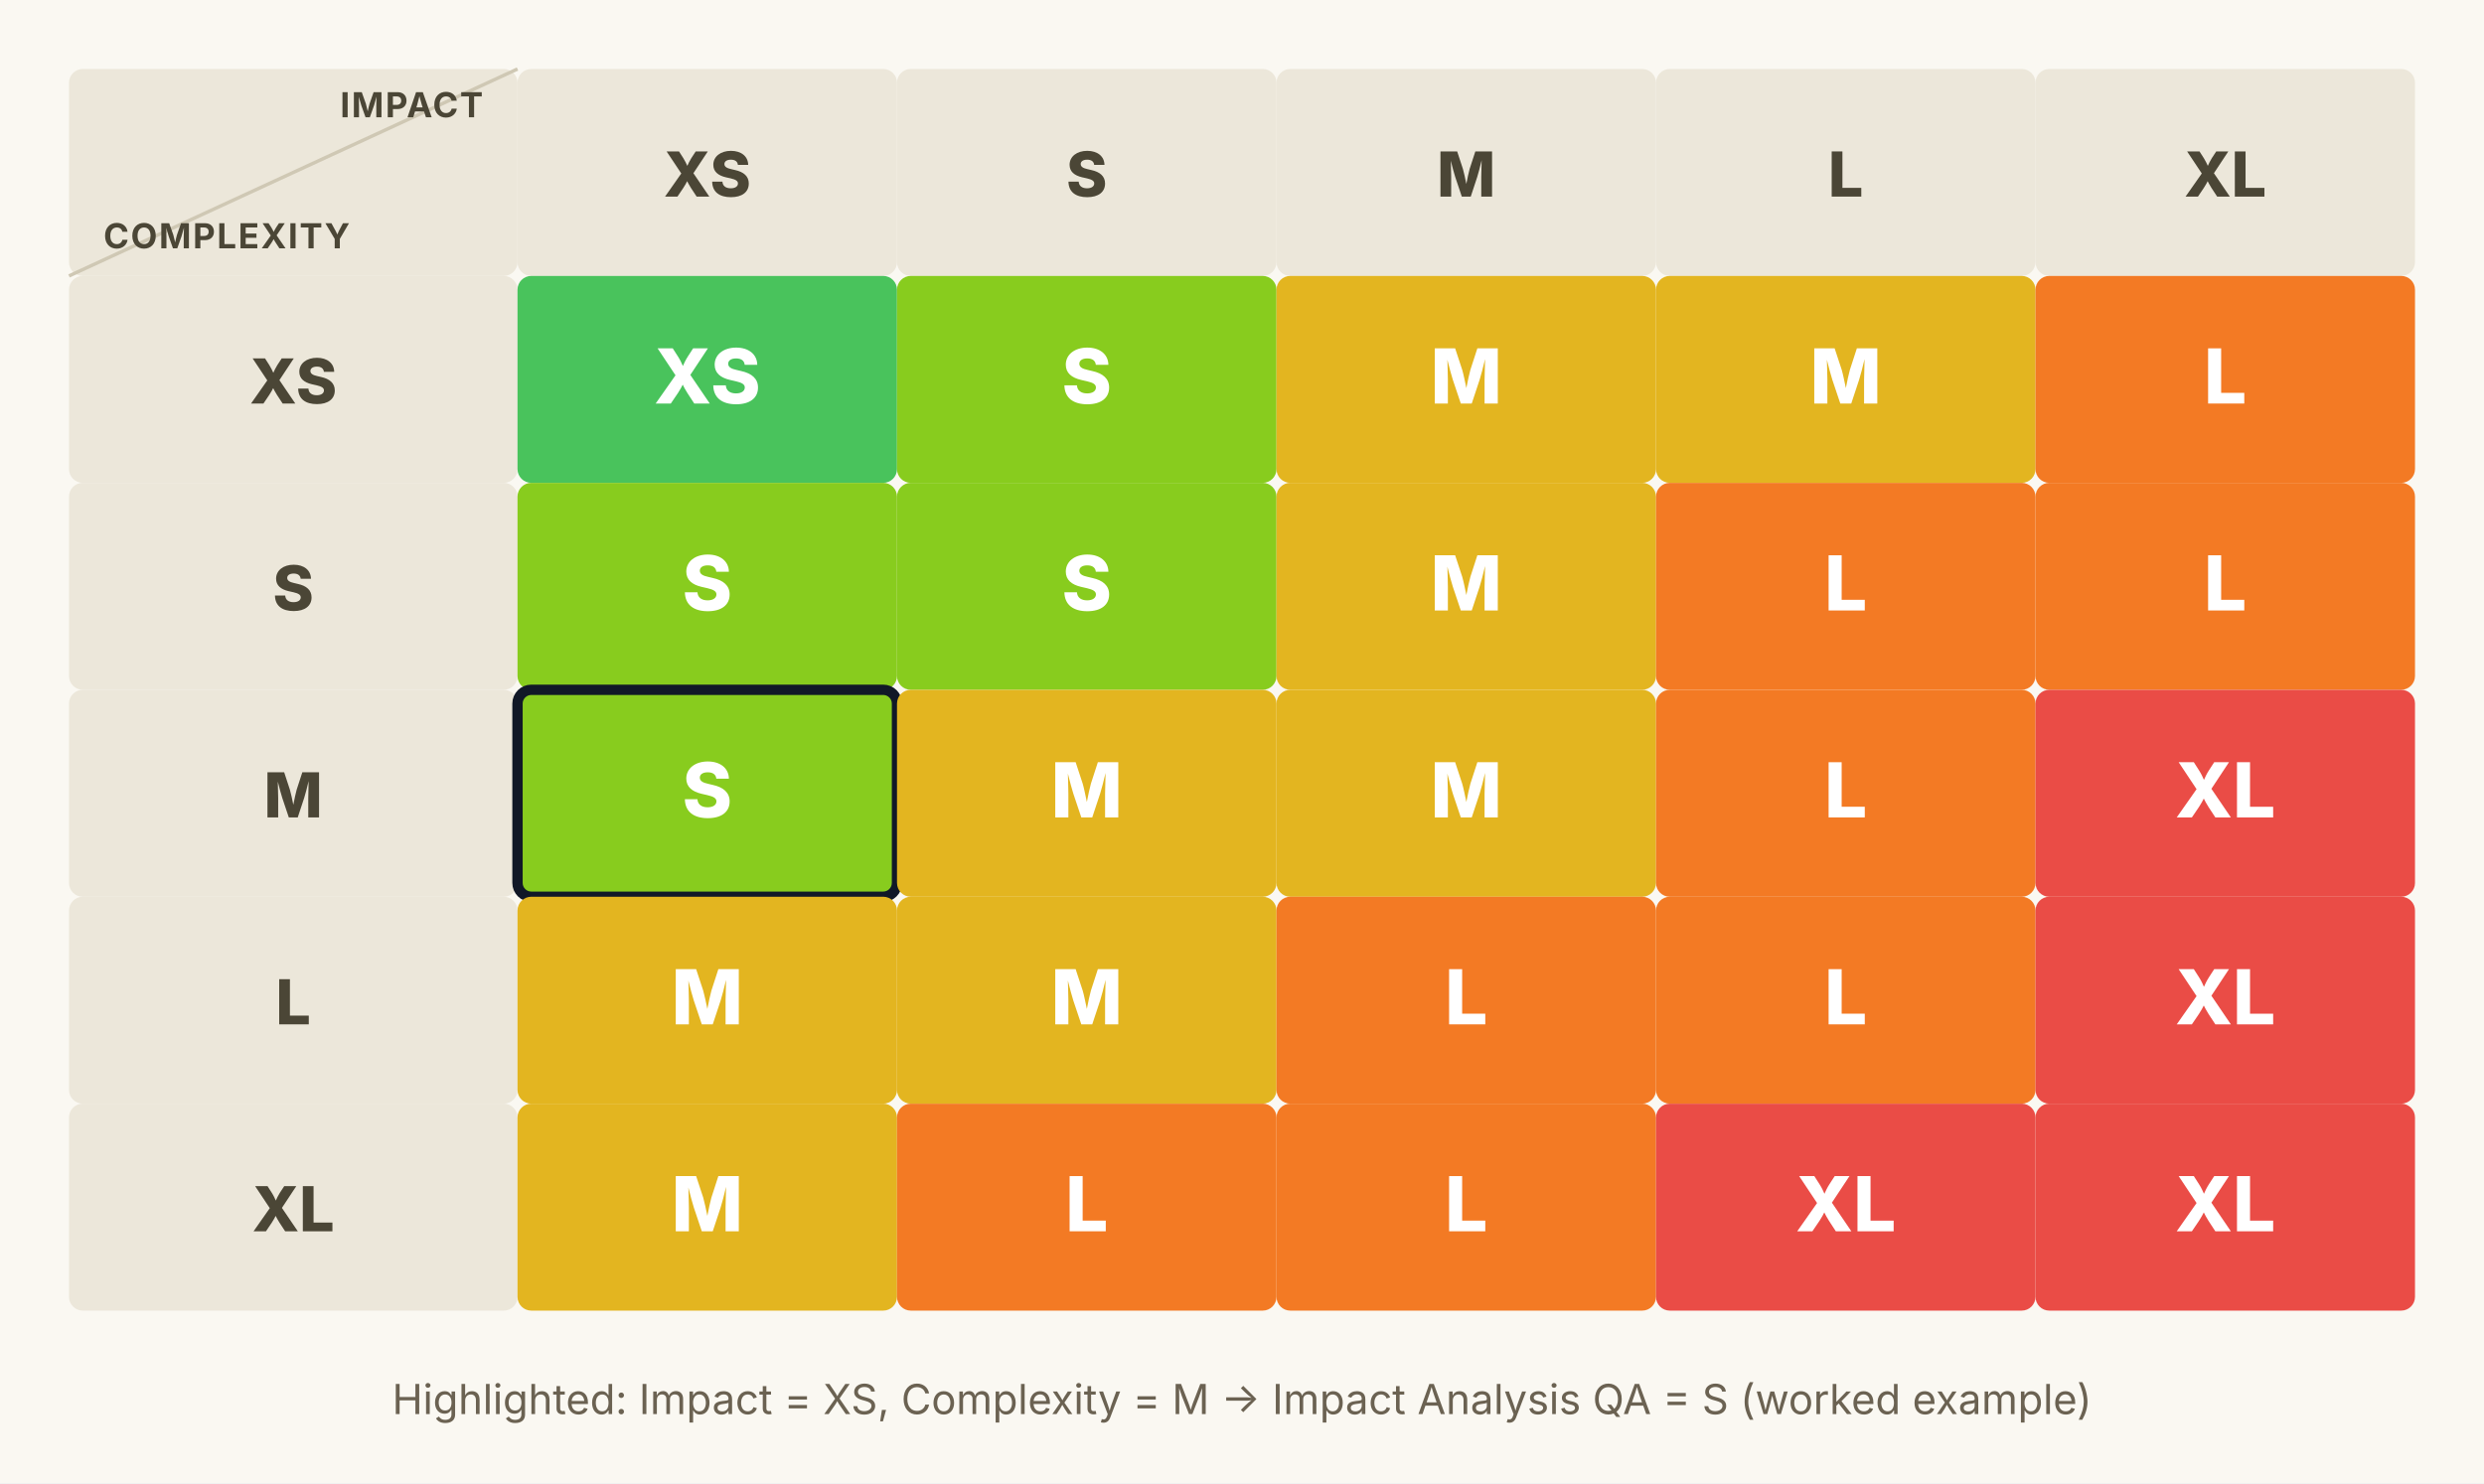
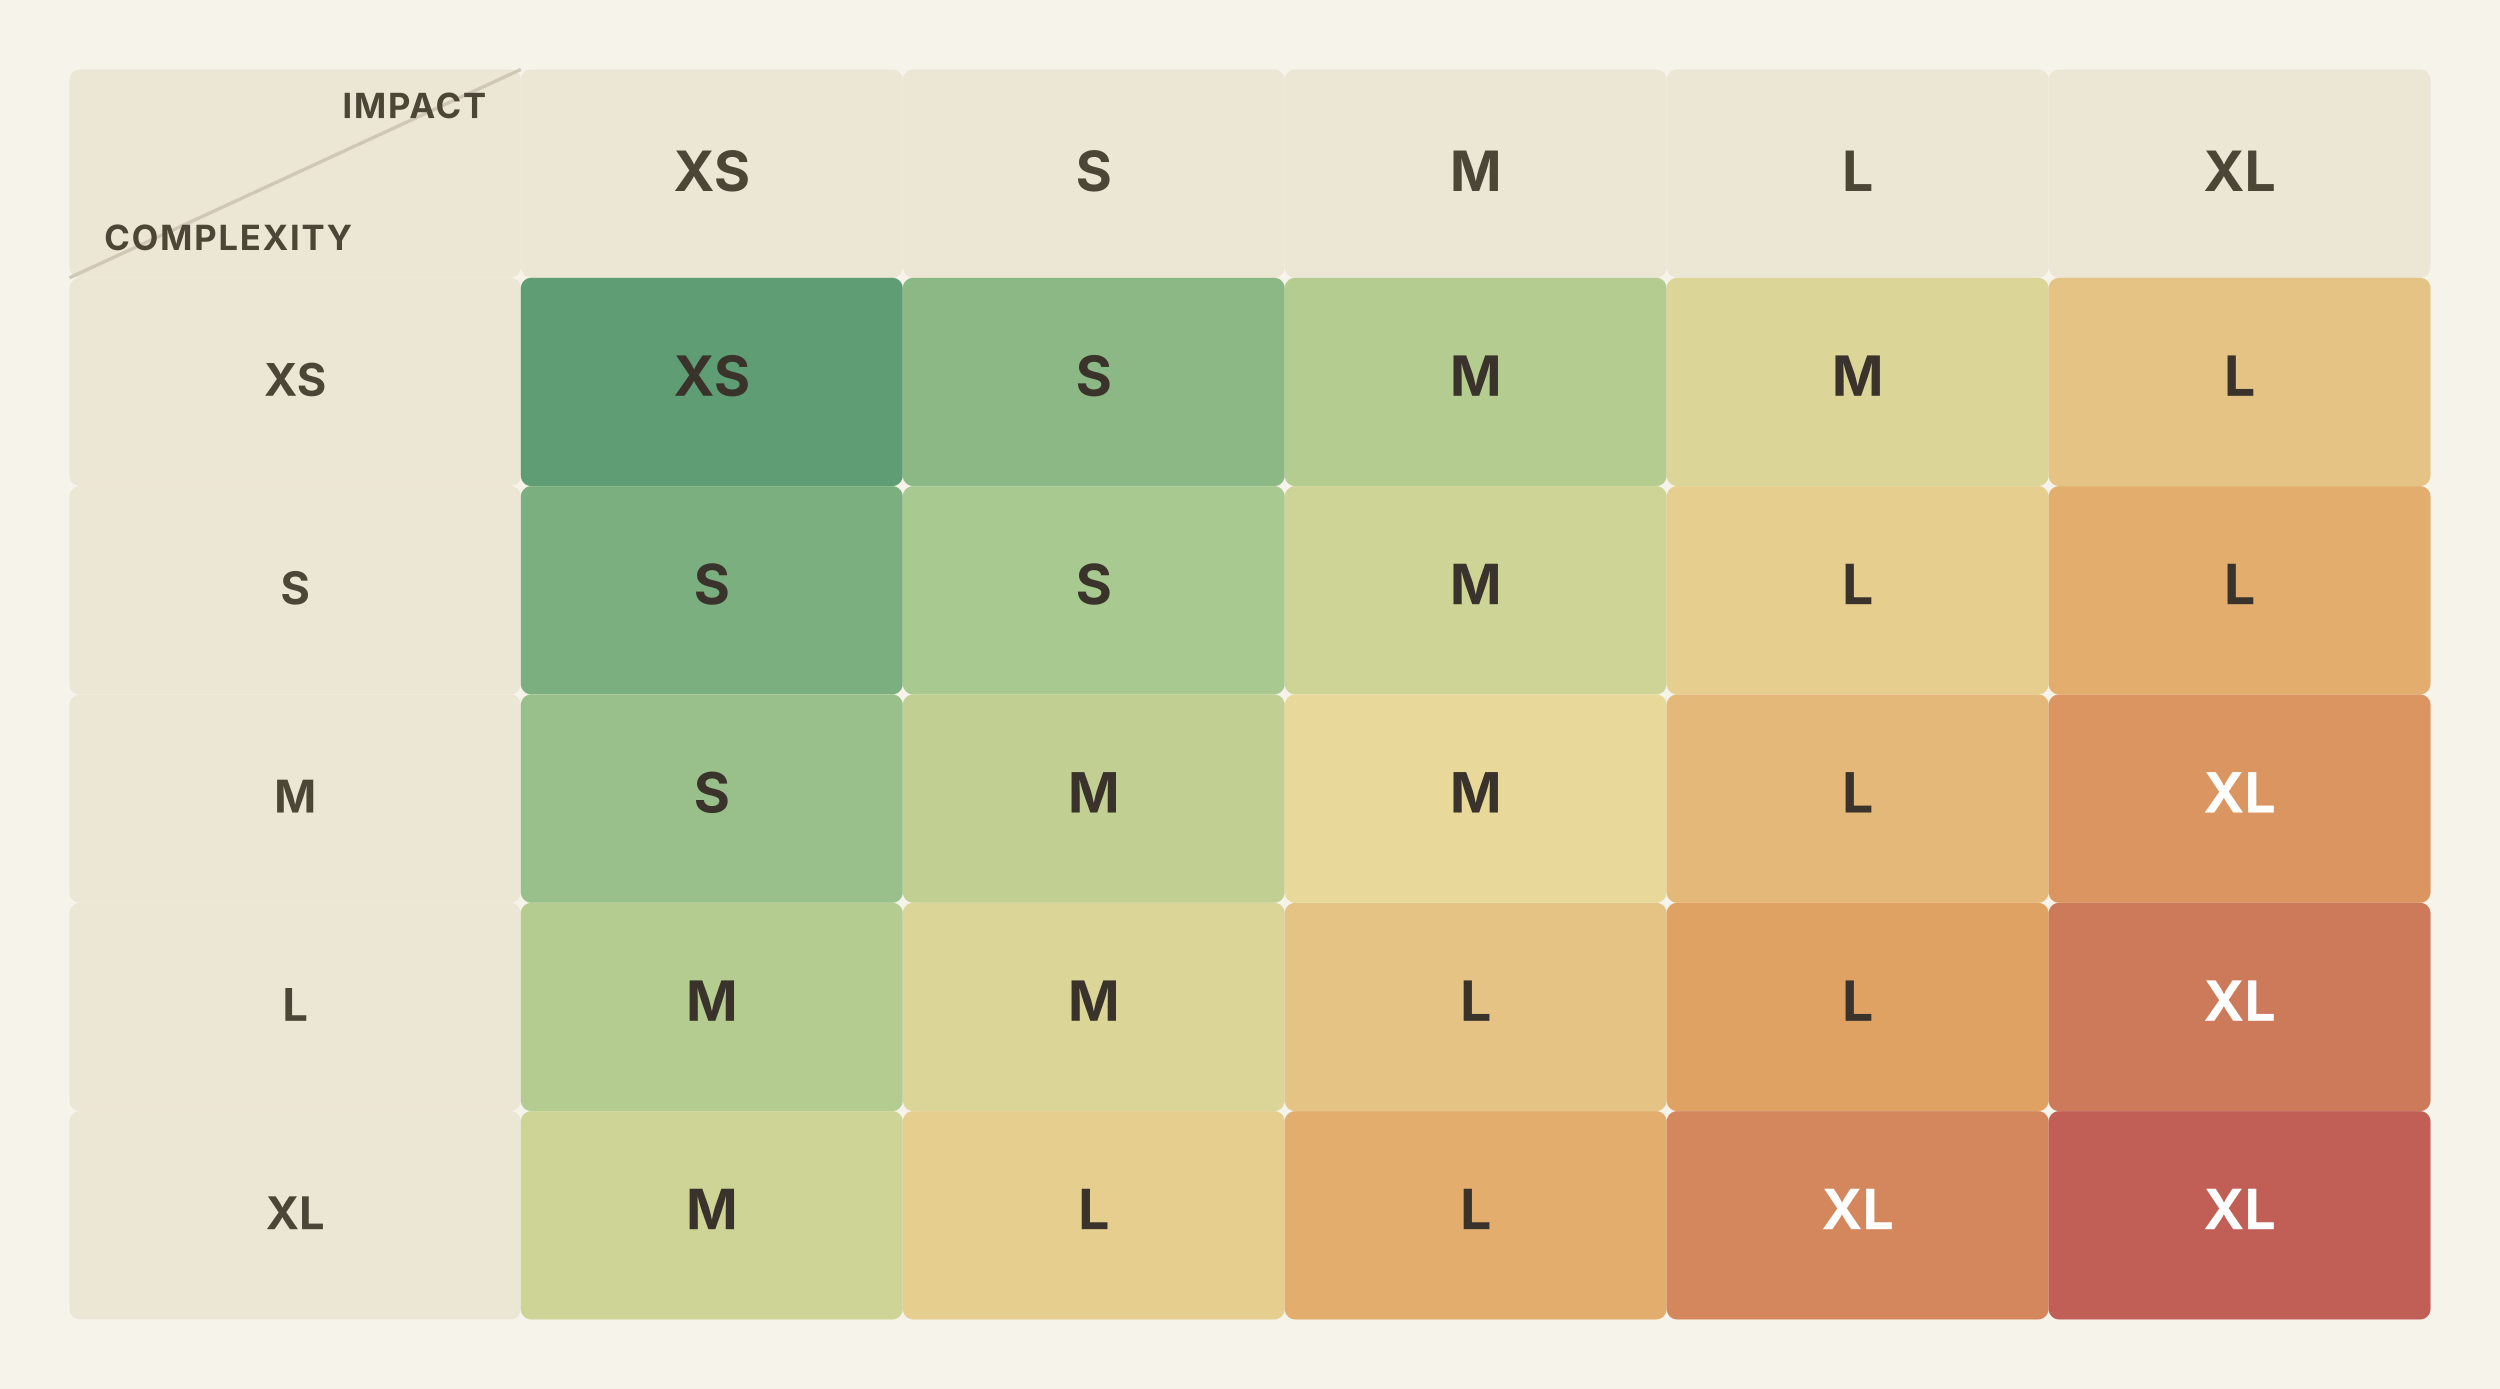
- <svg xmlns="http://www.w3.org/2000/svg" viewBox="0 0 720 430" font-family="Segoe UI, Inter, Arial, sans-serif">
-   <rect x="0" y="0" width="720" height="430" fill="#faf8f2" />
-   <rect x="20" y="20" width="130" height="60" rx="4" fill="#ece7da" />
+ <svg xmlns="http://www.w3.org/2000/svg" viewBox="0 0 720 400" font-family="Segoe UI, Inter, Arial, sans-serif">
+   <rect x="0" y="0" width="720" height="400" fill="#f6f3ea" />
+   <rect x="20" y="20" width="130" height="60" rx="3" fill="#ece6d5" />
  <line x1="150" y1="20" x2="20" y2="80" stroke="#cfc8b4" stroke-width="1" />
  <text x="140" y="34" text-anchor="end" font-size="10" font-weight="700" letter-spacing="0.5" fill="#4b4636">IMPACT</text>
  <text x="30" y="72" text-anchor="start" font-size="10" font-weight="700" letter-spacing="0.5" fill="#4b4636">COMPLEXITY</text>
-   <g font-size="18" font-weight="800" fill="#4b4636" text-anchor="middle">
-     <rect x="150" y="20" width="110" height="60" rx="4" fill="#ece7da" />
-     <text x="205" y="57">XS</text>
-     <rect x="260" y="20" width="110" height="60" rx="4" fill="#ece7da" />
-     <text x="315" y="57">S</text>
-     <rect x="370" y="20" width="110" height="60" rx="4" fill="#ece7da" />
-     <text x="425" y="57">M</text>
-     <rect x="480" y="20" width="110" height="60" rx="4" fill="#ece7da" />
-     <text x="535" y="57">L</text>
-     <rect x="590" y="20" width="110" height="60" rx="4" fill="#ece7da" />
-     <text x="645" y="57">XL</text>
+   <g font-size="16" font-weight="700" fill="#4b4636" text-anchor="middle">
+     <rect x="150" y="20" width="110" height="60" rx="3" fill="#ece6d5" />
+     <text x="205" y="55">XS</text>
+     <rect x="260" y="20" width="110" height="60" rx="3" fill="#ece6d5" />
+     <text x="315" y="55">S</text>
+     <rect x="370" y="20" width="110" height="60" rx="3" fill="#ece6d5" />
+     <text x="425" y="55">M</text>
+     <rect x="480" y="20" width="110" height="60" rx="3" fill="#ece6d5" />
+     <text x="535" y="55">L</text>
+     <rect x="590" y="20" width="110" height="60" rx="3" fill="#ece6d5" />
+     <text x="645" y="55">XL</text>
  </g>
-   <g font-size="18" font-weight="800" fill="#4b4636" text-anchor="middle">
-     <rect x="20" y="80" width="130" height="60" rx="4" fill="#ece7da" />
-     <text x="85" y="117">XS</text>
-     <rect x="20" y="140" width="130" height="60" rx="4" fill="#ece7da" />
-     <text x="85" y="177">S</text>
-     <rect x="20" y="200" width="130" height="60" rx="4" fill="#ece7da" />
-     <text x="85" y="237">M</text>
-     <rect x="20" y="260" width="130" height="60" rx="4" fill="#ece7da" />
-     <text x="85" y="297">L</text>
-     <rect x="20" y="320" width="130" height="60" rx="4" fill="#ece7da" />
-     <text x="85" y="357">XL</text>
+   <g font-size="13" font-weight="700" fill="#4b4636" text-anchor="middle">
+     <rect x="20" y="80" width="130" height="60" rx="3" fill="#ece6d5" />
+     <text x="85" y="114">XS</text>
+     <rect x="20" y="140" width="130" height="60" rx="3" fill="#ece6d5" />
+     <text x="85" y="174">S</text>
+     <rect x="20" y="200" width="130" height="60" rx="3" fill="#ece6d5" />
+     <text x="85" y="234">M</text>
+     <rect x="20" y="260" width="130" height="60" rx="3" fill="#ece6d5" />
+     <text x="85" y="294">L</text>
+     <rect x="20" y="320" width="130" height="60" rx="3" fill="#ece6d5" />
+     <text x="85" y="354">XL</text>
  </g>
-   <g font-size="22" font-weight="800" fill="#ffffff" text-anchor="middle">
-     <rect x="150" y="80" width="110" height="60" rx="4" fill="#49c35c" />
-     <text x="205" y="117">XS</text>
-     <rect x="260" y="80" width="110" height="60" rx="4" fill="#88cc1e" />
-     <text x="315" y="117">S</text>
-     <rect x="370" y="80" width="110" height="60" rx="4" fill="#e3b520" />
-     <text x="425" y="117">M</text>
-     <rect x="480" y="80" width="110" height="60" rx="4" fill="#e3b520" />
-     <text x="535" y="117">M</text>
-     <rect x="590" y="80" width="110" height="60" rx="4" fill="#f37a24" />
-     <text x="645" y="117">L</text>
-     <rect x="150" y="140" width="110" height="60" rx="4" fill="#88cc1e" />
-     <text x="205" y="177">S</text>
-     <rect x="260" y="140" width="110" height="60" rx="4" fill="#88cc1e" />
-     <text x="315" y="177">S</text>
-     <rect x="370" y="140" width="110" height="60" rx="4" fill="#e3b520" />
-     <text x="425" y="177">M</text>
-     <rect x="480" y="140" width="110" height="60" rx="4" fill="#f37a24" />
-     <text x="535" y="177">L</text>
-     <rect x="590" y="140" width="110" height="60" rx="4" fill="#f37a24" />
-     <text x="645" y="177">L</text>
-     <rect x="150" y="200" width="110" height="60" rx="4" fill="#88cc1e" stroke="#111827" stroke-width="3" />
-     <text x="205" y="237">S</text>
-     <rect x="260" y="200" width="110" height="60" rx="4" fill="#e3b520" />
-     <text x="315" y="237">M</text>
-     <rect x="370" y="200" width="110" height="60" rx="4" fill="#e3b520" />
-     <text x="425" y="237">M</text>
-     <rect x="480" y="200" width="110" height="60" rx="4" fill="#f37a24" />
-     <text x="535" y="237">L</text>
-     <rect x="590" y="200" width="110" height="60" rx="4" fill="#ea4c46" />
-     <text x="645" y="237">XL</text>
-     <rect x="150" y="260" width="110" height="60" rx="4" fill="#e3b520" />
-     <text x="205" y="297">M</text>
-     <rect x="260" y="260" width="110" height="60" rx="4" fill="#e3b520" />
-     <text x="315" y="297">M</text>
-     <rect x="370" y="260" width="110" height="60" rx="4" fill="#f37a24" />
-     <text x="425" y="297">L</text>
-     <rect x="480" y="260" width="110" height="60" rx="4" fill="#f37a24" />
-     <text x="535" y="297">L</text>
-     <rect x="590" y="260" width="110" height="60" rx="4" fill="#ea4c46" />
-     <text x="645" y="297">XL</text>
-     <rect x="150" y="320" width="110" height="60" rx="4" fill="#e3b520" />
-     <text x="205" y="357">M</text>
-     <rect x="260" y="320" width="110" height="60" rx="4" fill="#f37a24" />
-     <text x="315" y="357">L</text>
-     <rect x="370" y="320" width="110" height="60" rx="4" fill="#f37a24" />
-     <text x="425" y="357">L</text>
-     <rect x="480" y="320" width="110" height="60" rx="4" fill="#ea4c46" />
-     <text x="535" y="357">XL</text>
-     <rect x="590" y="320" width="110" height="60" rx="4" fill="#ea4c46" />
-     <text x="645" y="357">XL</text>
+   <g font-size="16" font-weight="700" text-anchor="middle">
+     <rect x="150" y="80" width="110" height="60" rx="3" fill="#5F9E74" />
+     <text x="205" y="114" fill="#3a332b">XS</text>
+     <rect x="260" y="80" width="110" height="60" rx="3" fill="#8BB884" />
+     <text x="315" y="114" fill="#3a332b">S</text>
+     <rect x="370" y="80" width="110" height="60" rx="3" fill="#B5CC91" />
+     <text x="425" y="114" fill="#3a332b">M</text>
+     <rect x="480" y="80" width="110" height="60" rx="3" fill="#DBD698" />
+     <text x="535" y="114" fill="#3a332b">M</text>
+     <rect x="590" y="80" width="110" height="60" rx="3" fill="#E5C384" />
+     <text x="645" y="114" fill="#3a332b">L</text>
+     <rect x="150" y="140" width="110" height="60" rx="3" fill="#7CAF7F" />
+     <text x="205" y="174" fill="#3a332b">S</text>
+     <rect x="260" y="140" width="110" height="60" rx="3" fill="#A8C98F" />
+     <text x="315" y="174" fill="#3a332b">S</text>
+     <rect x="370" y="140" width="110" height="60" rx="3" fill="#CED396" />
+     <text x="425" y="174" fill="#3a332b">M</text>
+     <rect x="480" y="140" width="110" height="60" rx="3" fill="#E6CE8F" />
+     <text x="535" y="174" fill="#3a332b">L</text>
+     <rect x="590" y="140" width="110" height="60" rx="3" fill="#E2AD6D" />
+     <text x="645" y="174" fill="#3a332b">L</text>
+     <rect x="150" y="200" width="110" height="60" rx="3" fill="#99C08A" />
+     <text x="205" y="234" fill="#3a332b">S</text>
+     <rect x="260" y="200" width="110" height="60" rx="3" fill="#C2CF93" />
+     <text x="315" y="234" fill="#3a332b">M</text>
+     <rect x="370" y="200" width="110" height="60" rx="3" fill="#E8D99A" />
+     <text x="425" y="234" fill="#3a332b">M</text>
+     <rect x="480" y="200" width="110" height="60" rx="3" fill="#E3B878" />
+     <text x="535" y="234" fill="#3a332b">L</text>
+     <rect x="590" y="200" width="110" height="60" rx="3" fill="#DA9560" />
+     <text x="645" y="234" fill="#ffffff">XL</text>
+     <rect x="150" y="260" width="110" height="60" rx="3" fill="#B5CC91" />
+     <text x="205" y="294" fill="#3a332b">M</text>
+     <rect x="260" y="260" width="110" height="60" rx="3" fill="#DBD698" />
+     <text x="315" y="294" fill="#3a332b">M</text>
+     <rect x="370" y="260" width="110" height="60" rx="3" fill="#E5C384" />
+     <text x="425" y="294" fill="#3a332b">L</text>
+     <rect x="480" y="260" width="110" height="60" rx="3" fill="#E0A262" />
+     <text x="535" y="294" fill="#3a332b">L</text>
+     <rect x="590" y="260" width="110" height="60" rx="3" fill="#CD7A5B" />
+     <text x="645" y="294" fill="#ffffff">XL</text>
+     <rect x="150" y="320" width="110" height="60" rx="3" fill="#CED396" />
+     <text x="205" y="354" fill="#3a332b">M</text>
+     <rect x="260" y="320" width="110" height="60" rx="3" fill="#E6CE8F" />
+     <text x="315" y="354" fill="#3a332b">L</text>
+     <rect x="370" y="320" width="110" height="60" rx="3" fill="#E2AD6D" />
+     <text x="425" y="354" fill="#3a332b">L</text>
+     <rect x="480" y="320" width="110" height="60" rx="3" fill="#D4875D" />
+     <text x="535" y="354" fill="#ffffff">XL</text>
+     <rect x="590" y="320" width="110" height="60" rx="3" fill="#C15F56" />
+     <text x="645" y="354" fill="#ffffff">XL</text>
  </g>
-   <text x="360" y="410" text-anchor="middle" font-size="12" fill="#6b6252">Highlighted: Impact = XS, Complexity = M → Impact Analysis QA = S (worked example)</text>
</svg>
